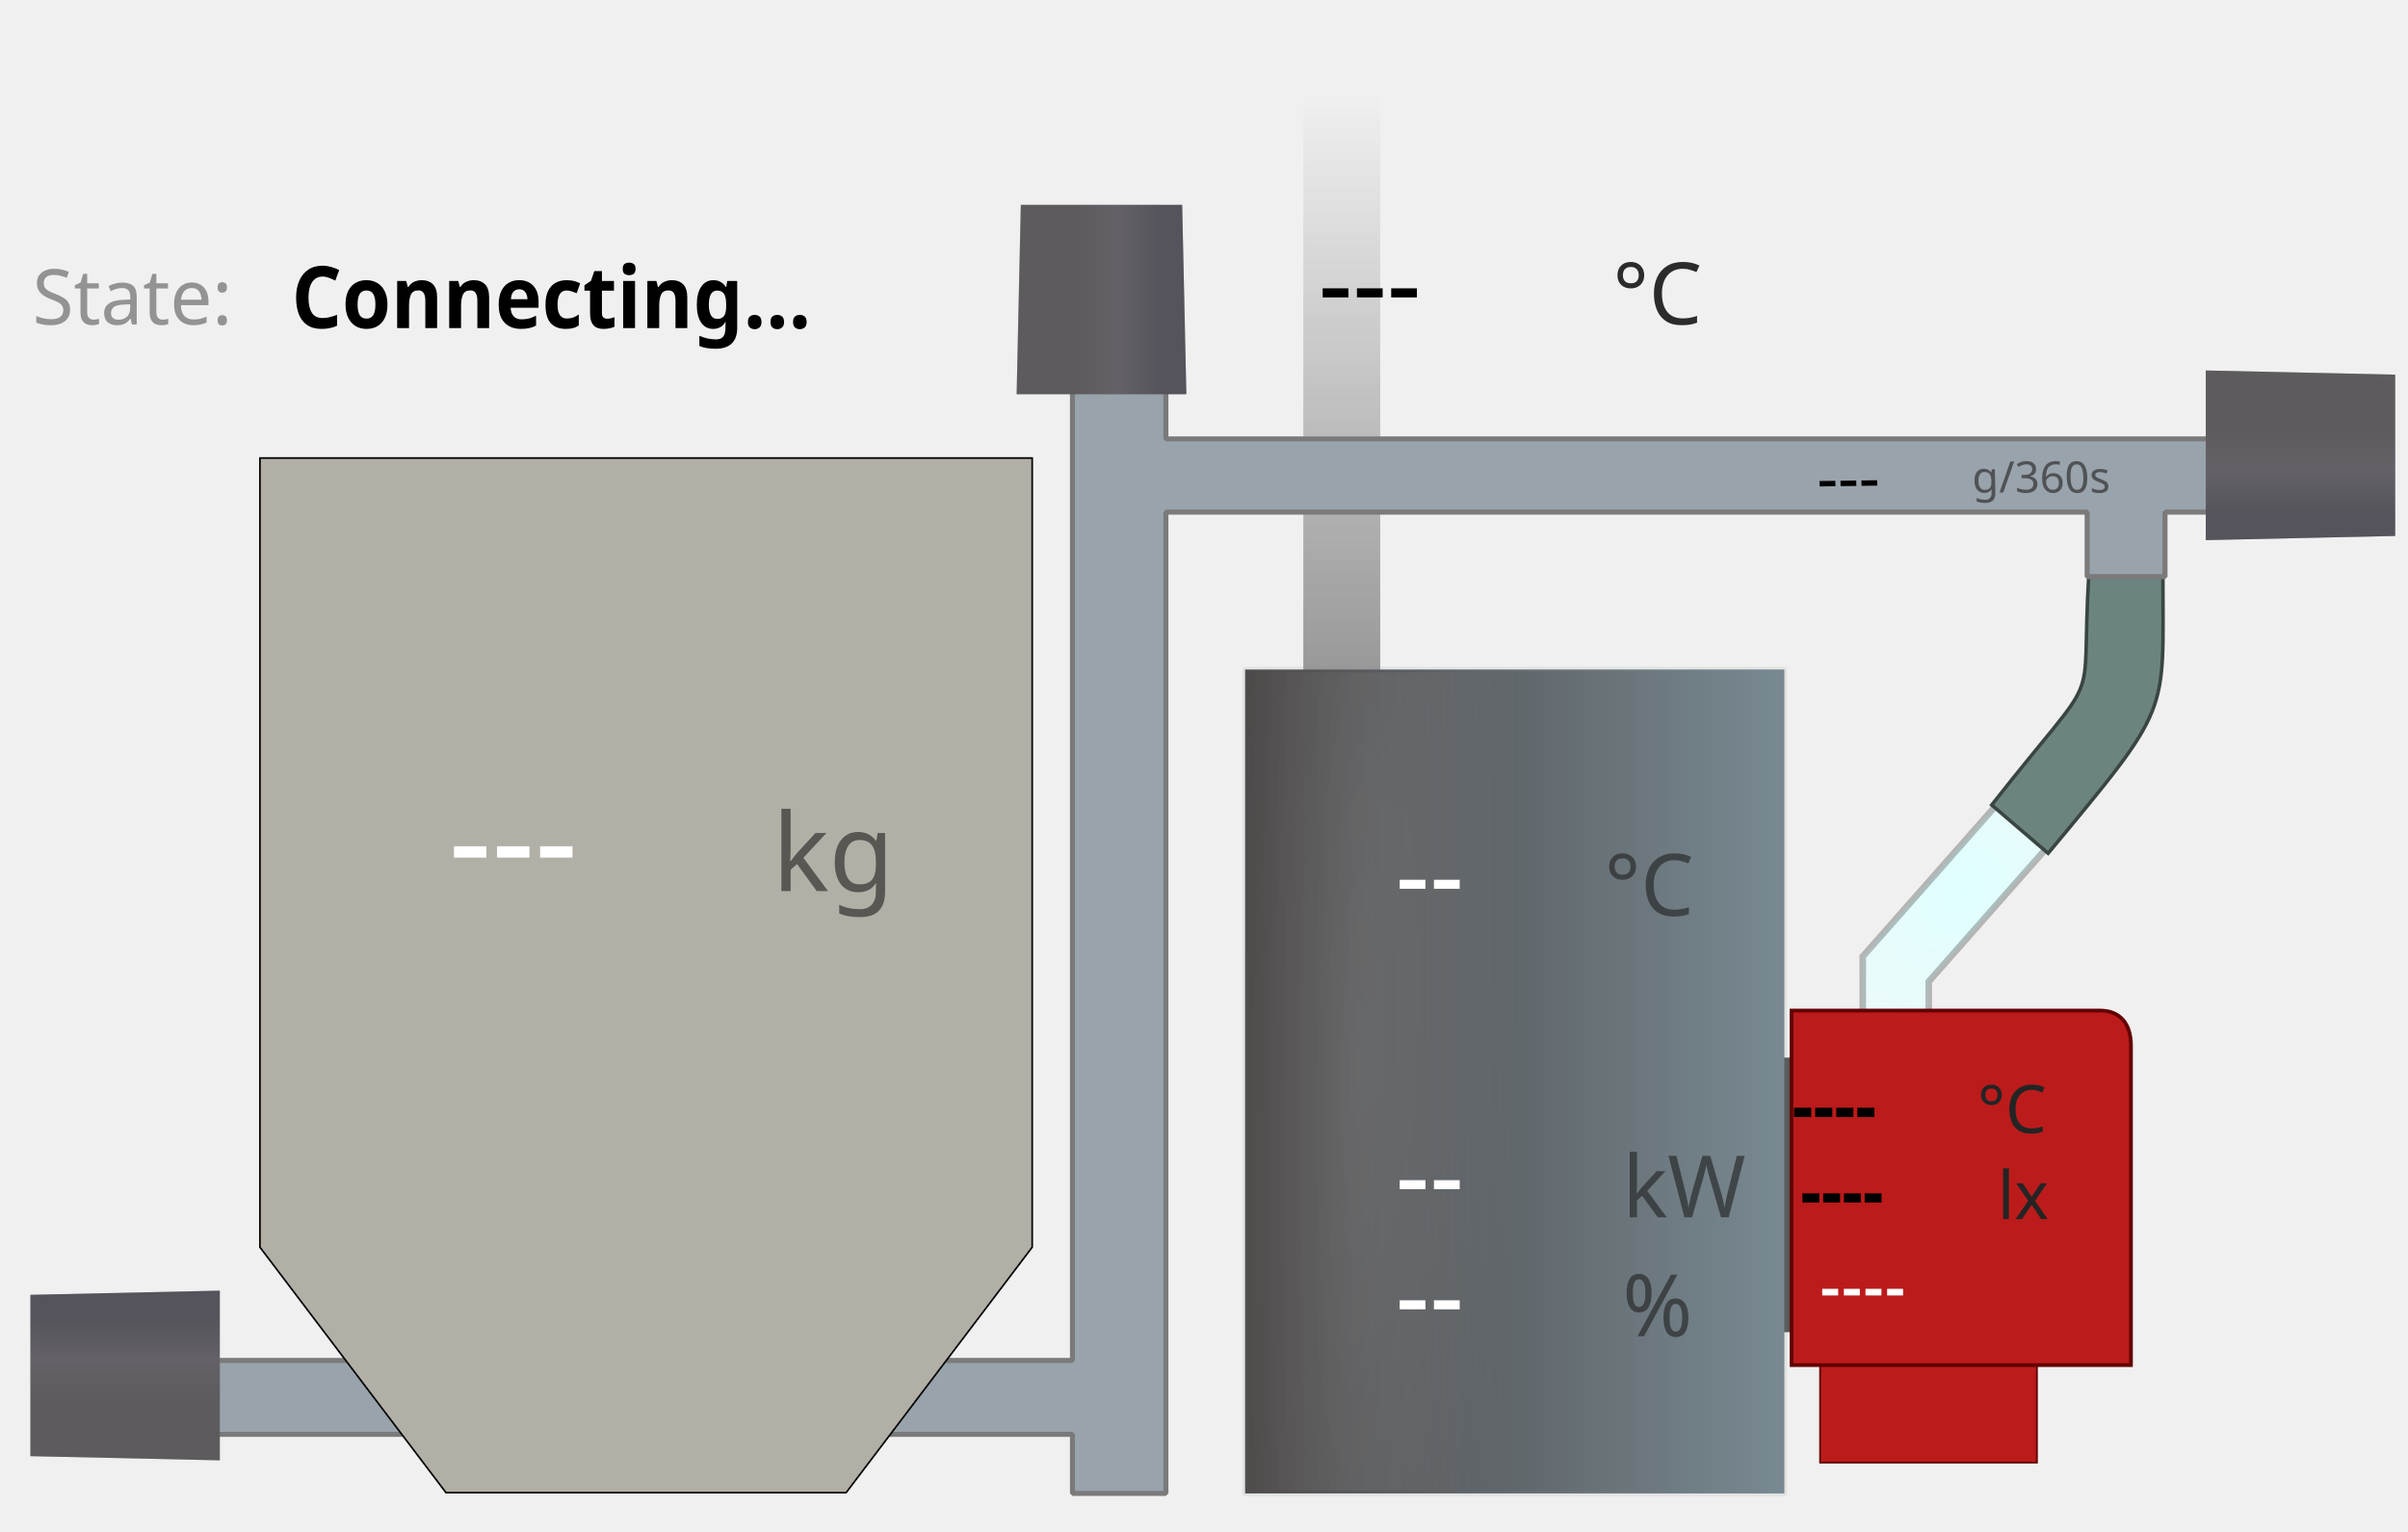
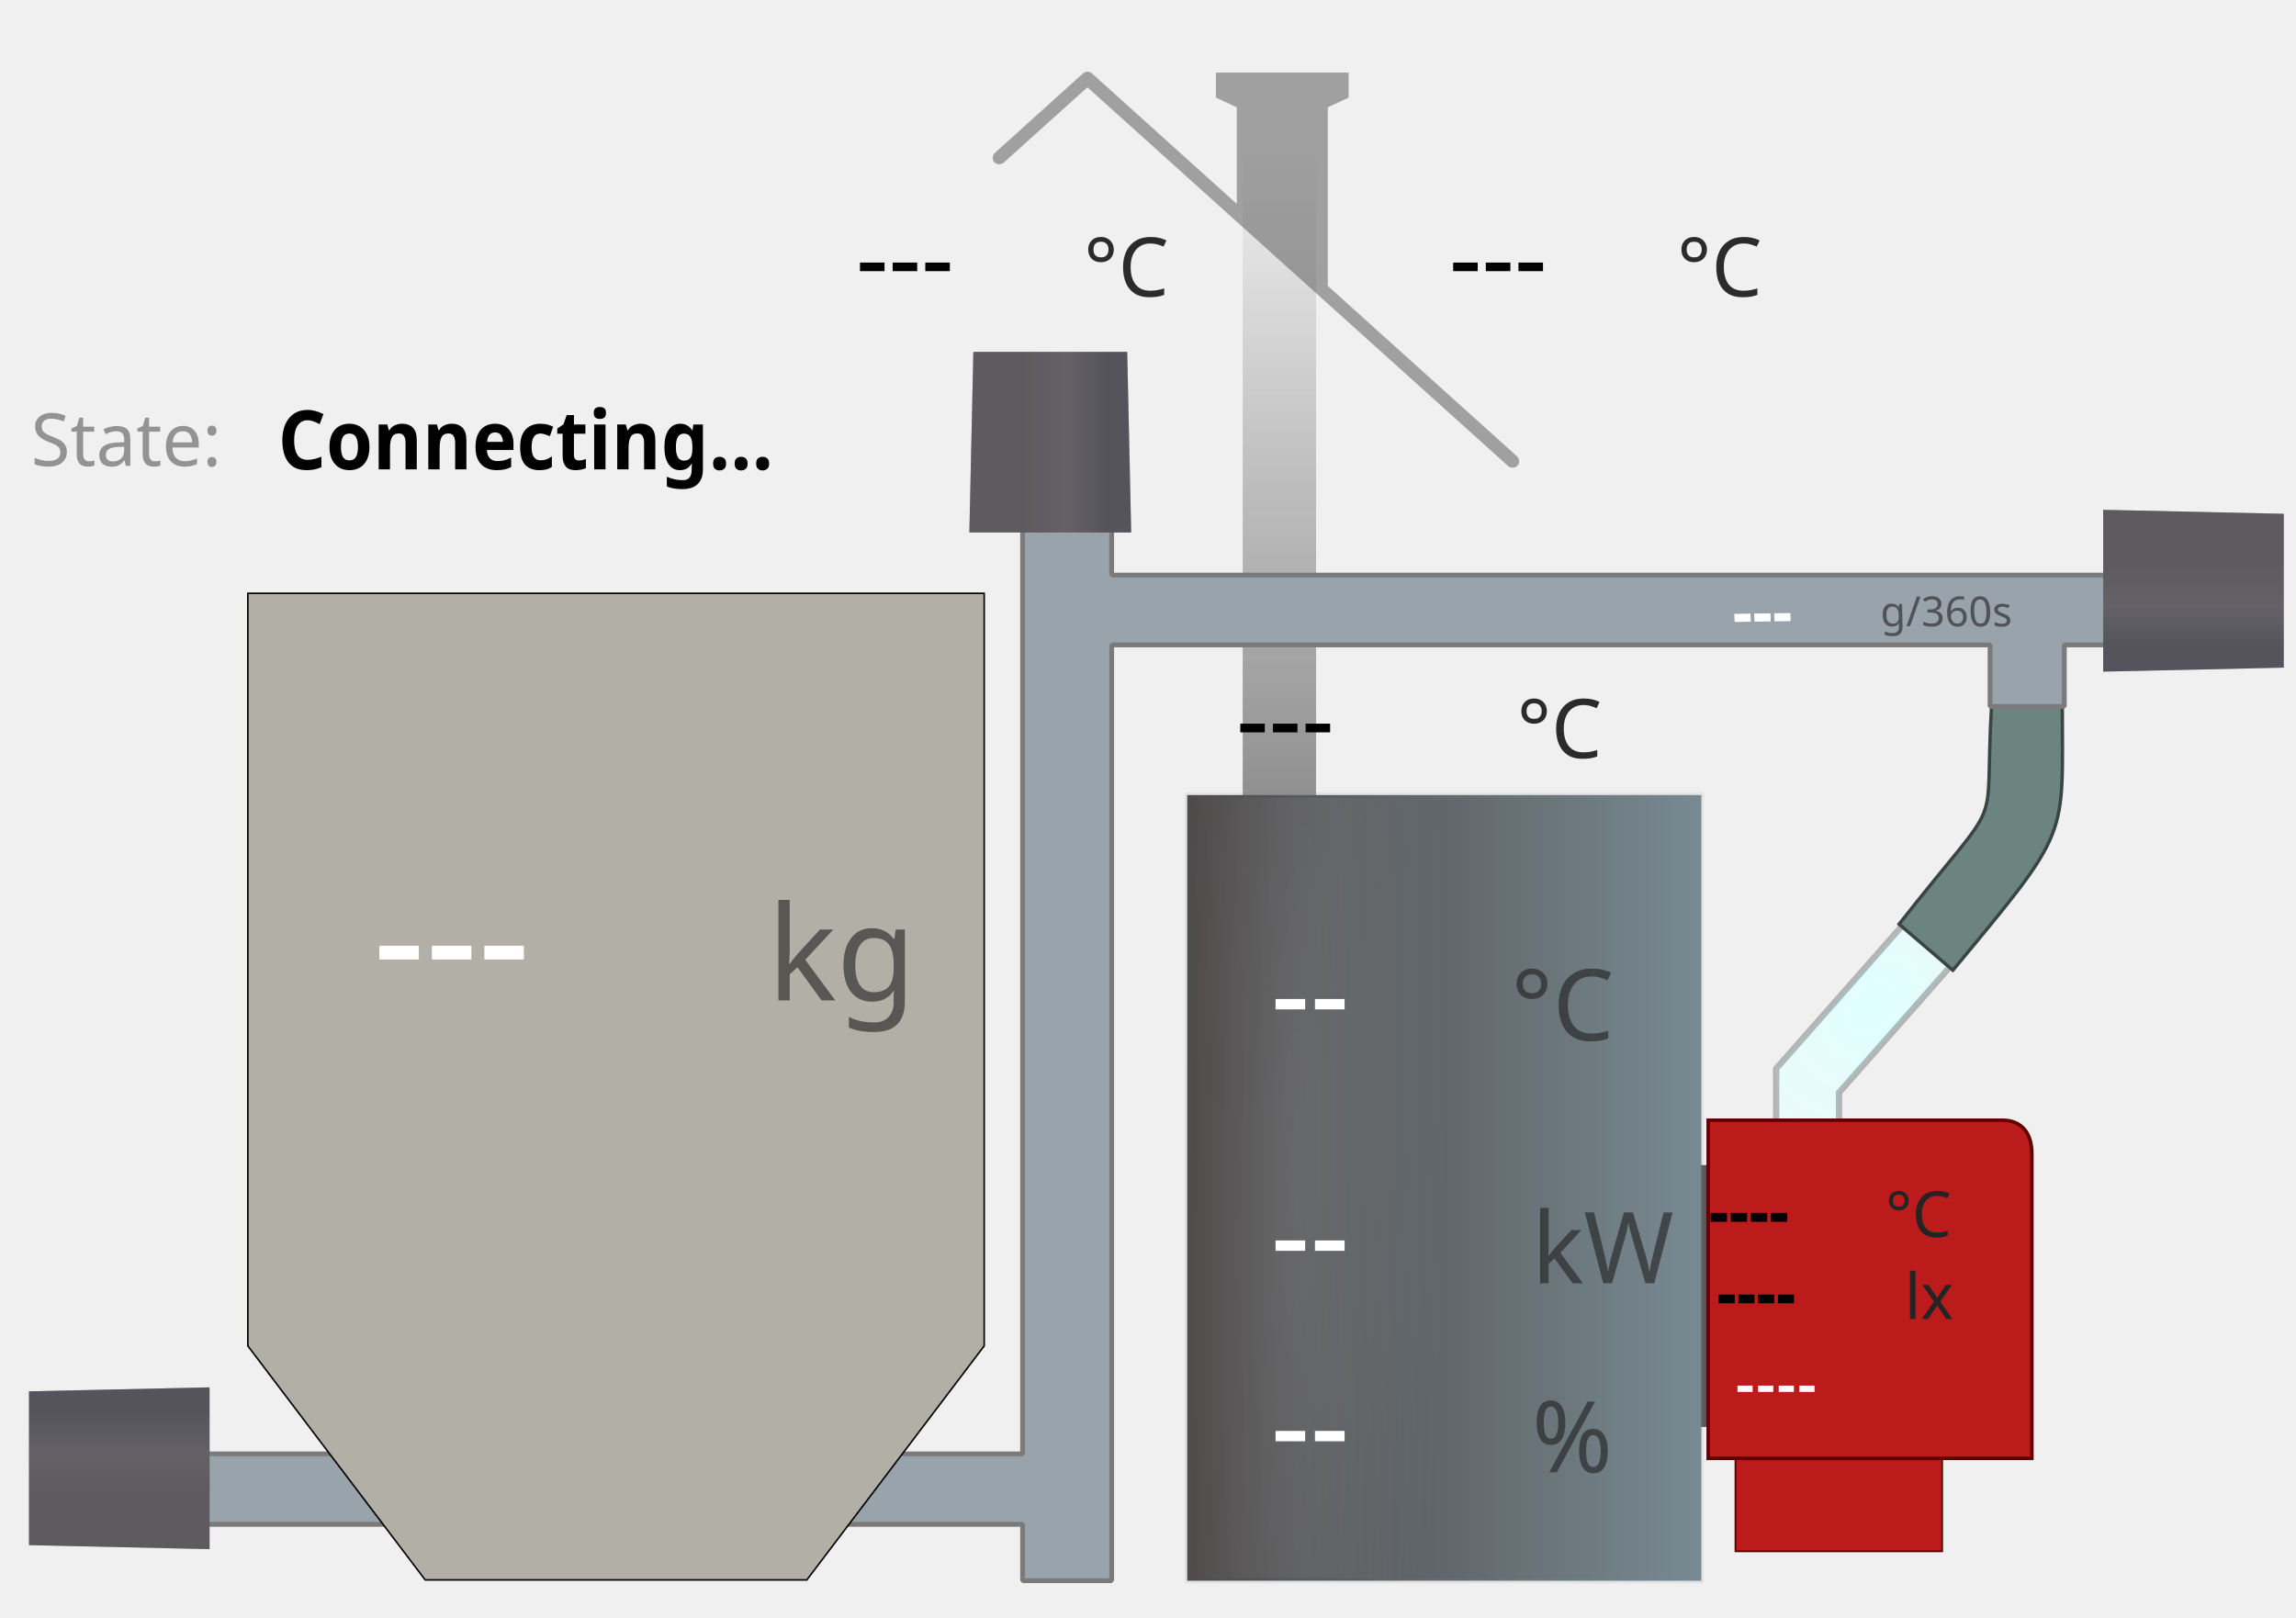
- <svg xmlns="http://www.w3.org/2000/svg" xmlns:xlink="http://www.w3.org/1999/xlink" id="svg2" version="1.1" viewBox="0 0 440 280" width="100%" height="100%">
+ <svg xmlns="http://www.w3.org/2000/svg" xmlns:xlink="http://www.w3.org/1999/xlink" id="svg2" version="1.1" viewBox="0 0 440 310" width="100%" height="100%">
  <defs id="defs4">
    <linearGradient id="linearGradient6303">
      <stop style="stop-color:#ffffff;stop-opacity:1" offset="0" id="stop6305" />
      <stop style="stop-color:#ffffff;stop-opacity:0;" offset="1" id="stop6307" />
    </linearGradient>
    <linearGradient id="linearGradient5424">
      <stop style="stop-color:#555555;stop-opacity:1;" offset="0" id="stop5426" />
      <stop style="stop-color:#555555;stop-opacity:0;" offset="1" id="stop5428" />
    </linearGradient>
    <linearGradient id="linearGradient3915">
      <stop style="stop-color:#45537c;stop-opacity:1;" offset="0" id="stop3917" />
      <stop style="stop-color:#78307c;stop-opacity:1;" offset="1" id="stop3919" />
    </linearGradient>
    <linearGradient id="linearGradient3907">
      <stop style="stop-color:#78307c;stop-opacity:1;" offset="0" id="stop3909" />
      <stop style="stop-color:#78307c;stop-opacity:0;" offset="1" id="stop3911" />
    </linearGradient>
    <linearGradient id="linearGradient3971">
      <stop style="stop-color:#c63434;stop-opacity:1;" offset="0" id="stop3973" />
      <stop style="stop-color:#45547c;stop-opacity:1;" offset="1" id="stop3975" />
    </linearGradient>
    <linearGradient id="linearGradient3963">
      <stop style="stop-color:#735450;stop-opacity:1;" offset="0" id="stop3965" />
      <stop style="stop-color:#45547c;stop-opacity:1;" offset="1" id="stop3967" />
    </linearGradient>
    <linearGradient id="linearGradient3984">
      <stop style="stop-color:#494b58;stop-opacity:1;" offset="0" id="stop3986" />
      <stop id="stop6341" offset="0.5" style="stop-color:#5a6072;stop-opacity:1;" />
      <stop style="stop-color:#2c354e;stop-opacity:1;" offset="1" id="stop3988" />
    </linearGradient>
    <linearGradient id="linearGradient3871">
      <stop style="stop-color:#000000;stop-opacity:1;" offset="0" id="stop3873" />
      <stop style="stop-color:#9fe4ff;stop-opacity:1;" offset="1" id="stop3875" />
    </linearGradient>
    <linearGradient id="linearGradient3799">
      <stop style="stop-color:#deffff;stop-opacity:1;" offset="0" id="stop3801" />
      <stop id="stop3825" offset="0.5" style="stop-color:#eeffff;stop-opacity:0.498;" />
      <stop style="stop-color:#ffffff;stop-opacity:0;" offset="1" id="stop3803" />
    </linearGradient>
    <linearGradient id="linearGradient3773">
      <stop style="stop-color:#ffffff;stop-opacity:1;" offset="0" id="stop3775" />
      <stop id="stop3781" offset="0.5" style="stop-color:#ffffff;stop-opacity:0.498;" />
      <stop style="stop-color:#ffffff;stop-opacity:0;" offset="1" id="stop3777" />
    </linearGradient>
    <radialGradient xlink:href="#linearGradient3799" id="radialGradient3807" cx="-98.486" cy="319.858" fx="-98.486" fy="319.858" r="69.608" gradientTransform="matrix(0.7988302,-0.9056613,0.6627673,0.6117134,240.2018,-14.45536)" gradientUnits="userSpaceOnUse" />
    <linearGradient xlink:href="#linearGradient3984" id="linearGradient5553" gradientUnits="userSpaceOnUse" gradientTransform="translate(14.01165,105.9295)" x1="12.958" y1="69.636" x2="93.108" y2="69.636" />
    <clipPath clipPathUnits="userSpaceOnUse" id="clipPath5625">
      <g mask="none" id="g5627">
        <g id="g5629">
          <g id="g5631">
            <g id="g5633">
              <path id="path5635" transform="translate(14.71875,107.3438)" d="m 84.875,47.969 c -1.453,0 -2.906,1.797 -2.906,3.25 l 0,42.031 c 0,0.265 -0.298,0.562 -0.562,0.562 l -5.938,0 0,4.438 7.938,0 c 1.453,0 2.906,-1.797 2.906,-3.25 l 0,-42.031 c 0,-0.265 0.267,-0.562 0.531,-0.562 l 8.938,0 0,81.469 0,2.312 c 0,0.872 0.972,1.704 1.812,1.844 3.009,0.501 5.531,2.476 5.531,5.594 0,3.118 -2.55,5.006 -5.531,5.656 -0.968,0.211 -1.812,1.394 -1.812,2.406 l 0,1.719 0,84.875 4.375,0 0,-85.031 c 4.132,-1.152 7.188,-5.041 7.188,-9.625 0,-4.584 -3.056,-8.42 -7.188,-9.562 l 0,-83.438 c 0,-1.134 -0.991,-2.656 -2.125,-2.656 z" style="fill:#45547c;fill-opacity:1;stroke:none" />
              <path id="path5637" transform="translate(14.71875,107.3438)" d="m 9.219,47.969 c -1.231,0 -2.531,1.457 -2.531,2.688 l 0,58.906 c 0,1.137 1.113,2.562 2.25,2.562 l 68.594,0 0,24.719 4.375,0 0,-27.156 c -0.567,-0.667 -1.134,-1.333 -1.701,-2 l -68.518,0 0,-54.531 c 0,-0.343 0.376,-0.75 0.719,-0.75 l 7,0 c 0.265,0 0.562,0.298 0.562,0.562 l 0,42.031 c 0,1.453 1.453,3.25 2.906,3.25 l 7.906,0 0,-4.438 -5.938,0 c -0.265,0 -0.531,-0.298 -0.531,-0.562 l 0,-42.031 c 0,-1.453 -1.453,-3.25 -2.906,-3.25 z" style="fill:#735450;fill-opacity:1;stroke:none" />
            </g>
            <g id="g5639">
              <path style="fill:#45547c;fill-opacity:1;stroke:none" d="m 84.875,47.969 c -1.453,0 -2.906,1.797 -2.906,3.25 l 0,42.031 c 0,0.265 -0.298,0.562 -0.562,0.562 l -5.938,0 0,4.438 7.938,0 c 1.453,0 2.906,-1.797 2.906,-3.25 l 0,-42.031 c 0,-0.265 0.267,-0.562 0.531,-0.562 l 8.938,0 0,81.469 0,2.312 c 0,0.872 0.972,1.704 1.812,1.844 3.009,0.501 5.531,2.476 5.531,5.594 0,3.118 -2.55,5.006 -5.531,5.656 -0.968,0.211 -1.812,1.394 -1.812,2.406 l 0,1.719 0,84.875 4.375,0 0,-85.031 c 4.132,-1.152 7.188,-5.041 7.188,-9.625 0,-4.584 -3.056,-8.42 -7.188,-9.562 l 0,-83.438 c 0,-1.134 -0.991,-2.656 -2.125,-2.656 z" transform="translate(14.71875,107.3438)" id="path5641" />
              <path style="fill:#735450;fill-opacity:1;stroke:none" d="m 9.219,47.969 c -1.231,0 -2.531,1.457 -2.531,2.688 l 0,58.906 c 0,1.137 1.113,2.562 2.25,2.562 l 68.594,0 0,24.719 4.375,0 0,-27.156 c 0,-0.875 -0.826,-2 -1.701,-2 l -68.518,0 0,-54.531 c 0,-0.343 0.376,-0.75 0.719,-0.75 l 7,0 c 0.265,0 0.562,0.298 0.562,0.562 l 0,42.031 c 0,1.453 1.453,3.25 2.906,3.25 l 7.906,0 0,-4.438 -5.938,0 c -0.265,0 -0.531,-0.298 -0.531,-0.562 l 0,-42.031 c 0,-1.453 -1.453,-3.25 -2.906,-3.25 z" transform="translate(14.71875,107.3438)" id="path5643" />
            </g>
          </g>
        </g>
        <g id="g5645">
          <g transform="matrix(1,0,0,-1,-14,328.9062)" id="g5647">
            <path id="path5649" d="m 63.594,173.594 c -1.453,0 -2.906,-1.797 -2.906,-3.25 l 0,-42.031 c 0,-0.265 -0.298,-0.562 -0.562,-0.562 l -5.938,0 0,-4.438 7.938,0 c 1.453,0 2.906,1.797 2.906,3.25 l 0,42.031 c 0,0.265 0.267,0.562 0.531,0.562 l 5.938,0 0,4.438 z" style="fill:#735450;fill-opacity:1;stroke:none" />
          </g>
          <g transform="matrix(1,0,0,-1,11,328.9062)" id="g5651">
            <path id="path5653" transform="translate(14.71875,107.3438)" d="m 36.875,15.969 c -1.453,0 -2.906,1.797 -2.906,3.25 l 0,42.031 c 0,0.265 -0.298,0.562 -0.562,0.562 l -5.938,0 0,4.438 7.938,0 c 1.453,0 2.906,-1.797 2.906,-3.25 l 0,-42.031 c 0,-0.265 0.267,-0.562 0.531,-0.562 l 5.938,0 0,-4.438 z" style="fill:#735450;fill-opacity:1;stroke:none" />
            <path style="fill:#735450;fill-opacity:1;stroke:none" d="m 63.594,173.594 c -1.453,0 -2.906,-1.797 -2.906,-3.25 l 0,-42.031 c 0,-0.265 -0.298,-0.562 -0.562,-0.562 l -5.938,0 0,-4.438 7.938,0 c 1.453,0 2.906,1.797 2.906,3.25 l 0,42.031 c 0,0.265 0.267,0.562 0.531,0.562 l 5.938,0 0,4.438 z" id="path5655" />
          </g>
          <g id="g5657" transform="matrix(1,0,0,-1,36,328.9062)">
            <path style="fill:#735450;fill-opacity:1;stroke:none" d="m 36.875,15.969 c -1.453,0 -2.906,1.797 -2.906,3.25 l 0,42.031 c 0,0.265 -0.298,0.562 -0.562,0.562 l -5.938,0 0,4.438 7.938,0 c 1.453,0 2.906,-1.797 2.906,-3.25 l 0,-42.031 c 0,-0.265 0.267,-0.562 0.531,-0.562 l 5.938,0 0,-4.438 z" transform="translate(14.71875,107.3438)" id="path5659" />
          </g>
        </g>
      </g>
    </clipPath>
-     <linearGradient xlink:href="#linearGradient5424" id="linearGradient5430" x1="171.501" y1="207.683" x2="171.411" y2="62.52" gradientUnits="userSpaceOnUse" gradientTransform="matrix(1.338771,0,0,1.249663,30.83803,46.42647)" />
+     <linearGradient xlink:href="#linearGradient5424" id="linearGradient5430" x1="171.501" y1="207.683" x2="171.411" y2="62.52" gradientUnits="userSpaceOnUse" gradientTransform="matrix(1.338771,0,0,1.349832,30.83803,20.55161)" />
    <linearGradient xlink:href="#linearGradient3871" id="linearGradient4855" x1="233.314" y1="308.002" x2="328.331" y2="308.002" gradientUnits="userSpaceOnUse" gradientTransform="matrix(1.040953,0,0,1.040953,-0.8301385,-15.59599)" />
    <radialGradient xlink:href="#linearGradient6303" id="radialGradient6309" cx="218.247" cy="307.309" fx="218.247" fy="307.309" r="53.251" gradientTransform="matrix(0.5370264,0.01012934,-0.08915028,4.726464,172.9785,-1152.622)" gradientUnits="userSpaceOnUse" />
    <linearGradient xlink:href="#linearGradient3984" id="linearGradient6339" x1="203.806" y1="169.988" x2="218.431" y2="169.988" gradientUnits="userSpaceOnUse" />
    <linearGradient xlink:href="#linearGradient3984" id="linearGradient6353" gradientUnits="userSpaceOnUse" x1="203.806" y1="169.988" x2="218.431" y2="169.988" />
    <linearGradient xlink:href="#linearGradient3984" id="linearGradient6361" gradientUnits="userSpaceOnUse" x1="203.806" y1="169.988" x2="218.431" y2="169.988" />
  </defs>
-   <g id="layer1" transform="translate(-14.71875,-107.3438)">
+   <g id="layer1" transform="translate(-14.71875,-77.34375)">
    <rect style="fill:#585858;fill-opacity:1;fill-rule:evenodd;stroke:none" id="rect3061" width="40.928" height="50.191" x="327.162" y="300.648" />
-     <path style="opacity:0.971;fill:url(#linearGradient5430);fill-opacity:1;fill-rule:evenodd;stroke:none" d="m 252.865,122.226 0,247.004 14.057,0 0,-247.004 z" id="path5422" />
+     <path style="opacity:0.971;fill:url(#linearGradient5430);fill-opacity:1;fill-rule:evenodd;stroke:none" d="m 252.865,102.427 0,266.803 14.057,0 0,-266.803 z" id="path5422" />
    <rect style="fill:#686262;fill-opacity:1;stroke:none" id="rect4250" width="98.507" height="150.573" x="242.239" y="229.733" />
    <rect y="229.733" x="242.239" height="150.573" width="98.507" id="rect4847" style="opacity:0.306;fill:url(#linearGradient4855);fill-opacity:1;stroke:none" />
    <rect style="opacity:0.127;fill:url(#radialGradient6309);fill-opacity:1;stroke:#7d8790;stroke-width:1.041;stroke-linecap:round;stroke-linejoin:round;stroke-miterlimit:4;stroke-opacity:1;stroke-dasharray:none;stroke-dashoffset:0" id="rect4861" width="98.507" height="150.573" x="242.239" y="229.733" />
    <path id="path4760" d="m 347.303,348.903 39.605,0 c 0,10.194 0,25.77 0,25.77 l -39.605,0 z" style="fill:#bc1b1b;fill-opacity:1;fill-rule:evenodd;stroke:#620000;stroke-width:0.341;stroke-linecap:butt;stroke-linejoin:miter;stroke-miterlimit:4;stroke-opacity:1;stroke-dasharray:none" />
    <g id="g4030" transform="translate(0,18)">
      <g transform="matrix(1,0,0,-1,-14,328.9062)" id="g3961" />
      <g transform="matrix(1,0,0,-1,11,328.9062)" id="g3965" />
      <g id="g3971" transform="matrix(1,0,0,-1,36,328.9062)" />
    </g>
    <path style="opacity:0.971;fill:url(#radialGradient3807);fill-opacity:1;fill-rule:evenodd;stroke:#000000;stroke-width:1.206;stroke-linecap:butt;stroke-linejoin:miter;stroke-miterlimit:4;stroke-opacity:0.259;stroke-dasharray:none" d="m 387.057,245.928 -28.407,32.214 -3.556,4.016 0,8.2 0.042,42.046 12.049,0.293 -0.042,-45.937 28.784,-32.633 z" id="rect3068" />
    <path style="fill:#bc1b1b;fill-opacity:1;fill-rule:evenodd;stroke:#620000;stroke-width:0.673;stroke-linecap:butt;stroke-linejoin:miter;stroke-miterlimit:4;stroke-opacity:1;stroke-dasharray:none" d="m 342.071,292.049 56.385,0 c 3.738,0 5.646,2.51 5.646,6.398 l 0,58.414 -62.031,0 z" id="rect3065" />
    <path style="fill:#6c847f;fill-opacity:1;fill-rule:evenodd;stroke:#394542;stroke-width:0.643;stroke-linecap:butt;stroke-linejoin:miter;stroke-miterlimit:4;stroke-opacity:1;stroke-dasharray:none" d="m 396.393,212.317 13.541,0.04 c 0,26.023 1.807,23.539 -20.972,50.949 l -10.31,-8.831 c 20.93,-26.657 16.16,-15.527 17.741,-42.158 z" id="rect3074" />
    <path style="fill:#99a3ab;fill-opacity:1;stroke:#7a7a7a;stroke-width:0.922;stroke-linecap:round;stroke-linejoin:bevel;stroke-miterlimit:4;stroke-opacity:1;stroke-dasharray:none;stroke-dashoffset:0" d="m 210.688,177.692 0,178.308 -159.648,0 0,13.513 159.648,0 0,10.794 17.069,0 0,-179.354 168.336,0 0,11.798 14.224,0 0,-11.798 8.493,0 0,-13.388 -191.054,0 0,-9.873 z" id="rect4790" />
    <path style="fill:#b2afa6;fill-opacity:1;stroke:#000000;stroke-width:0.305;stroke-linecap:round;stroke-linejoin:miter;stroke-miterlimit:4;stroke-opacity:1;stroke-dashoffset:0" d="m 62.213,191.066 0,144.237 33.994,44.859 30.545,0 12.036,0 30.545,0 33.994,-44.859 0,-144.237 -64.539,0 -12.036,0 -64.539,0 z" id="rect4762" />
    <text transform="scale(0.926296,1.079568)" id="paramname:chute_temp" y="291.227" x="403.966" style="font-size:12.908px;font-style:normal;font-weight:normal;text-align:end;line-height:125%;letter-spacing:0px;word-spacing:0px;text-anchor:end;fill:#000000;fill-opacity:1;stroke:none;font-family:Arial" xml:space="preserve">
-       <tspan y="291.227" x="403.966" id="tspan3090" style="-inkscape-font-specification:Sans Bold;font-family:Sans;font-weight:bold;font-style:normal;font-stretch:normal;font-variant:normal;font-size:12.908px;text-anchor:end;text-align:end;writing-mode:lr;line-height:125%">----</tspan>
+       <tspan y="291.227" x="403.966" id="tspan3090" style="font-size:12.908px;font-style:normal;font-variant:normal;font-weight:bold;font-stretch:normal;text-align:end;line-height:125%;writing-mode:lr-tb;text-anchor:end;font-family:Sans;-inkscape-font-specification:Sans Bold">----</tspan>
    </text>
    <text xml:space="preserve" style="font-size:12.707px;font-style:normal;font-weight:normal;text-align:end;line-height:125%;letter-spacing:0px;word-spacing:0px;text-anchor:end;fill:#000000;fill-opacity:1;stroke:none;font-family:Sans" x="403.97" y="305.64" id="paramname:light" transform="scale(0.9262646,1.079605)">
-       <tspan id="tspan3014" x="403.97" y="305.64" style="-inkscape-font-specification:Sans Bold;font-family:Sans;font-weight:bold;font-style:normal;font-stretch:normal;font-variant:normal;font-size:12.707px;text-anchor:end;text-align:end;writing-mode:lr;line-height:125%">----</tspan>
+       <tspan id="tspan3014" x="403.97" y="305.64" style="font-size:12.707px;font-style:normal;font-variant:normal;font-weight:bold;font-stretch:normal;text-align:end;line-height:125%;writing-mode:lr-tb;text-anchor:end;font-family:Sans;-inkscape-font-specification:Sans Bold">----</tspan>
    </text>
    <text transform="scale(0.8789297,1.137747)" id="paramname:mode" y="305.522" x="394.98" style="font-size:13.511px;font-style:normal;font-weight:normal;line-height:125%;letter-spacing:0px;word-spacing:0px;fill:#ffffff;fill-opacity:1;stroke:none;font-family:Arial" xml:space="preserve">
      <tspan y="305.522" x="394.98" id="tspan3019" style="font-size:13.511px;font-style:normal;font-variant:normal;font-weight:normal;font-stretch:normal;text-align:start;line-height:125%;writing-mode:lr-tb;text-anchor:start;font-family:Arial;-inkscape-font-specification:Arial">----</tspan>
    </text>
-     <g id="g6383" transform="matrix(1.040953,0,0,1.040953,-0.8301385,-15.59599)">
+     <g id="g6383" transform="matrix(1.040953,0,0,1.040953,-4.830139,40.40401)">
      <text transform="scale(0.9587709,1.043002)" id="paramname:smoke_temp" y="167.758" x="311.218" style="font-size:19.476px;font-style:normal;font-weight:normal;text-align:end;line-height:125%;letter-spacing:0px;word-spacing:0px;text-anchor:end;fill:#000000;fill-opacity:1;stroke:none;font-family:Sans" xml:space="preserve">
        <tspan y="167.758" x="311.218" id="tspan3838">---</tspan>
      </text>
      <text transform="scale(0.9887248,1.011404)" xml:space="preserve" style="font-size:14.955px;font-style:normal;font-weight:normal;line-height:125%;letter-spacing:0px;word-spacing:0px;fill:#000000;fill-opacity:0.82;stroke:none;font-family:Sans" x="301.436" y="173.072" id="text3034">
        <tspan id="tspan3036" x="301.436" y="173.072">°C</tspan>
      </text>
    </g>
    <text xml:space="preserve" style="font-size:12.056px;font-style:normal;font-weight:normal;line-height:125%;letter-spacing:0px;word-spacing:0px;fill:#242424;fill-opacity:1;stroke:none;font-family:Sans" x="380.337" y="310.879" id="text3038" transform="scale(0.9887248,1.011404)">
      <tspan id="tspan3040" x="380.337" y="310.879">°C</tspan>
    </text>
    <text id="text3058" y="326.442" x="384.046" style="font-size:12.056px;font-style:normal;font-weight:normal;line-height:125%;letter-spacing:0px;word-spacing:0px;fill:#242424;fill-opacity:1;stroke:none;font-family:Sans" xml:space="preserve" transform="scale(0.9887248,1.011404)">
      <tspan y="326.442" x="384.046" id="tspan3060">lx</tspan>
    </text>
    <text xml:space="preserve" style="font-size:8.004px;font-style:normal;font-weight:normal;line-height:125%;letter-spacing:0px;word-spacing:0px;fill:#000000;fill-opacity:1;stroke:none;font-family:Sans" x="166.239" y="358.344" id="text3062" transform="scale(1.067468,0.9367959)">
      <tspan id="tspan3064" x="166.239" y="358.344" />
    </text>
    <flowRoot xml:space="preserve" id="flowRoot3844" style="font-size:40px;font-style:normal;font-weight:normal;line-height:125%;letter-spacing:0px;word-spacing:0px;fill:#000000;fill-opacity:1;stroke:none;font-family:Sans" transform="matrix(1.001424,0,0,0.8788363,0.3721217,39.75614)">
      <flowRegion id="flowRegion3846">
        <rect id="rect3848" width="69.44" height="46.726" x="73.982" y="-1.652" />
      </flowRegion>
      <flowPara id="flowPara3850" />
    </flowRoot>
    <g id="g6389" transform="matrix(1.040953,0,0,1.040953,-0.8301385,-11.92906)">
      <text transform="scale(0.9587709,1.043002)" id="paramname:alarm" y="165.085" x="68.949" style="font-size:14.505px;font-style:normal;font-weight:normal;line-height:125%;letter-spacing:0px;word-spacing:0px;fill:#000000;fill-opacity:1;stroke:none;font-family:Alarm" xml:space="preserve">
        <tspan style="font-size:14.505px;font-style:normal;font-variant:normal;font-weight:bold;font-stretch:normal;text-align:start;line-height:125%;writing-mode:lr-tb;text-anchor:start;font-family:Sans;-inkscape-font-specification:Sans Bold" y="165.085" x="68.949" id="tspan3023">Connecting...</tspan>
      </text>
      <text transform="scale(0.9887248,1.011404)" id="text3834" y="169.612" x="20.865" style="font-size:13.324px;font-style:normal;font-weight:normal;line-height:125%;letter-spacing:0px;word-spacing:0px;fill:#000000;fill-opacity:0.388;stroke:none;font-family:Sans" xml:space="preserve">
        <tspan y="169.612" x="20.865" id="tspan3836">State:</tspan>
      </text>
    </g>
    <flowRoot xml:space="preserve" id="flowRoot3838" style="font-size:40px;font-style:normal;font-weight:normal;line-height:125%;letter-spacing:0px;word-spacing:0px;fill:#000000;fill-opacity:1;stroke:none;font-family:Sans" transform="matrix(1.001424,0,0,0.8788363,0.3721217,39.75614)">
      <flowRegion id="flowRegion3840">
        <rect id="rect3842" width="90.855" height="68.142" x="199.882" y="197.581" />
      </flowRegion>
      <flowPara id="flowPara3844" />
    </flowRoot>
    <flowRoot xml:space="preserve" id="flowRoot3816" style="font-size:40px;font-style:normal;font-weight:normal;line-height:125%;letter-spacing:0px;word-spacing:0px;fill:#000000;fill-opacity:1;stroke:none;font-family:Sans" transform="matrix(1.001424,0,0,0.8788363,0.3721217,39.75614)">
      <flowRegion id="flowRegion3818">
        <rect id="rect3820" width="62.625" height="98.643" x="198.584" y="84.012" />
      </flowRegion>
      <flowPara id="flowPara3822" />
    </flowRoot>
-     <text transform="matrix(0.9683559,-0.01362568,0.0377606,1.032147,0,0)" id="paramname:feeder_capacity" y="197.587" x="378.268" style="font-size:12.256px;font-style:normal;font-weight:normal;text-align:end;line-height:125%;letter-spacing:0px;word-spacing:0px;text-anchor:end;fill:#000000;fill-opacity:1;stroke:none;font-family:Sans" xml:space="preserve">
+     <text transform="matrix(0.9683559,-0.01362568,0.0377606,1.032147,0,0)" id="paramname:feeder_capacity" y="197.587" x="378.268" style="font-size:12.256px;font-style:normal;font-weight:bold;text-align:end;line-height:125%;letter-spacing:0px;word-spacing:0px;text-anchor:end;fill:#ffffff;fill-opacity:1;stroke:none;font-family:Sans;-inkscape-font-specification:Sans Bold;font-stretch:normal;font-variant:normal;writing-mode:lr" xml:space="preserve">
      <tspan y="197.587" x="378.268" id="tspan3015">---</tspan>
    </text>
    <text xml:space="preserve" style="font-size:7.943px;font-style:normal;font-weight:normal;line-height:125%;letter-spacing:0px;word-spacing:0px;fill:#343434;fill-opacity:0.72;stroke:none;font-family:Sans" x="371.325" y="196.594" id="text3050" transform="matrix(0.9990586,0.00154342,0.02105443,1.000975,0,0)">
      <tspan id="tspan3052" x="371.325" y="196.594">g/360s</tspan>
    </text>
-     <text xml:space="preserve" style="font-size:25.498px;font-style:normal;font-weight:normal;text-align:end;line-height:125%;letter-spacing:0px;word-spacing:0px;text-anchor:end;fill:#ffffff;fill-opacity:1;stroke:none;font-family:Sans" x="158.632" y="259.049" id="paramname:silo_level" transform="scale(0.9587709,1.043002)">
-       <tspan id="tspan3094" x="158.632" y="259.049">---</tspan>
-     </text>
-     <text id="text3054" y="267.172" x="157.624" style="font-size:19.579px;font-style:normal;font-weight:normal;line-height:125%;letter-spacing:0px;word-spacing:0px;fill:#212121;fill-opacity:0.621;stroke:none;font-family:Sans" xml:space="preserve" transform="scale(0.9887248,1.011404)">
-       <tspan y="267.172" x="157.624" id="tspan3056">kg</tspan>
-     </text>
-     <text xml:space="preserve" style="font-size:20.273px;font-style:normal;font-weight:normal;text-align:end;line-height:125%;letter-spacing:0px;word-spacing:0px;text-anchor:end;fill:#ffffff;fill-opacity:1;stroke:none;font-family:Sans" x="320.712" y="263.314" id="paramname:boiler_temp" class="pellmon-param" transform="scale(0.9587709,1.043002)">
-       <tspan id="tspan3086" x="320.712" y="263.314">--</tspan>
-     </text>
-     <text transform="scale(0.9587709,1.043002)" id="paramname:power_kW" y="315.954" x="320.712" style="font-size:20.273px;font-style:normal;font-weight:normal;text-align:end;line-height:125%;letter-spacing:0px;word-spacing:0px;text-anchor:end;fill:#ffffff;fill-opacity:1;stroke:none;font-family:Sans" xml:space="preserve">
-       <tspan y="315.954" x="320.712" id="tspan3010">--</tspan>
-     </text>
-     <text xml:space="preserve" style="font-size:15.567px;font-style:normal;font-weight:normal;line-height:125%;letter-spacing:0px;word-spacing:0px;fill:#212121;fill-opacity:0.621;stroke:none;font-family:Sans" x="311.417" y="271.616" id="text3018" transform="scale(0.9887248,1.011404)">
-       <tspan id="tspan3020" x="311.417" y="271.616">°C</tspan>
-     </text>
-     <text id="text3046" y="326.121" x="314.738" style="font-size:15.567px;font-style:normal;font-weight:normal;line-height:125%;letter-spacing:0px;word-spacing:0px;fill:#212121;fill-opacity:0.621;stroke:none;font-family:Sans" xml:space="preserve" transform="scale(0.9887248,1.011404)">
-       <tspan y="326.121" x="314.738" id="tspan3048">kW</tspan>
-     </text>
-     <text xml:space="preserve" style="font-size:20.273px;font-style:normal;font-weight:normal;text-align:end;line-height:125%;letter-spacing:0px;word-spacing:0px;text-anchor:end;fill:#ffffff;fill-opacity:1;stroke:none;font-family:Sans" x="320.712" y="337.006" id="paramname:power" transform="scale(0.9587709,1.043002)">
-       <tspan id="tspan3068" x="320.712" y="337.006">--</tspan>
-     </text>
-     <text xml:space="preserve" style="font-size:15.567px;font-style:normal;font-weight:normal;line-height:125%;letter-spacing:0px;word-spacing:0px;fill:#212121;fill-opacity:0.621;stroke:none;font-family:Sans" x="314.738" y="347.61" id="text3070" transform="scale(0.9887248,1.011404)">
-       <tspan id="tspan3072" x="314.738" y="347.61">%</tspan>
+     <text xml:space="preserve" style="font-size:32.594px;font-style:normal;font-weight:normal;text-align:end;line-height:125%;letter-spacing:0px;word-spacing:0px;text-anchor:end;fill:#ffffff;fill-opacity:1;stroke:none;font-family:Sans" x="163.743" y="257.942" id="paramname:silo_level" transform="scale(0.9587709,1.043002)">
+       <tspan id="tspan3094" x="163.743" y="257.942">---</tspan>
+     </text>
+     <text id="text3054" y="266.039" x="163.637" style="font-size:25.027px;font-style:normal;font-weight:normal;line-height:125%;letter-spacing:0px;word-spacing:0px;fill:#212121;fill-opacity:0.621;stroke:none;font-family:Sans" xml:space="preserve" transform="scale(0.9887248,1.011404)">
+       <tspan y="266.039" x="163.637" id="tspan3056">kg</tspan>
+     </text>
+     <text xml:space="preserve" style="font-size:24.472px;font-style:normal;font-weight:normal;text-align:end;line-height:125%;letter-spacing:0px;word-spacing:0px;text-anchor:end;fill:#ffffff;fill-opacity:1;stroke:none;font-family:Sans" x="316.891" y="265.25" id="paramname:boiler_temp" class="pellmon-param" transform="scale(0.9587709,1.043002)">
+       <tspan id="tspan3086" x="316.891" y="265.25">--</tspan>
+     </text>
+     <text transform="scale(0.9587709,1.043002)" id="paramname:power_kW" y="309.617" x="316.891" style="font-size:24.472px;font-style:normal;font-weight:normal;text-align:end;line-height:125%;letter-spacing:0px;word-spacing:0px;text-anchor:end;fill:#ffffff;fill-opacity:1;stroke:none;font-family:Sans" xml:space="preserve">
+       <tspan y="309.617" x="316.891" id="tspan3010">--</tspan>
+     </text>
+     <text xml:space="preserve" style="font-size:18.791px;font-style:normal;font-weight:normal;line-height:125%;letter-spacing:0px;word-spacing:0px;fill:#212121;fill-opacity:0.621;stroke:none;font-family:Sans" x="307.8" y="273.629" id="text3018" transform="scale(0.9887248,1.011404)">
+       <tspan id="tspan3020" x="307.8" y="273.629">°C</tspan>
+     </text>
+     <text id="text3046" y="319.648" x="311.808" style="font-size:18.791px;font-style:normal;font-weight:normal;line-height:125%;letter-spacing:0px;word-spacing:0px;fill:#212121;fill-opacity:0.621;stroke:none;font-family:Sans" xml:space="preserve" transform="scale(0.9887248,1.011404)">
+       <tspan y="319.648" x="311.808" id="tspan3048">kW</tspan>
+     </text>
+     <text xml:space="preserve" style="font-size:24.472px;font-style:normal;font-weight:normal;text-align:end;line-height:125%;letter-spacing:0px;word-spacing:0px;text-anchor:end;fill:#ffffff;fill-opacity:1;stroke:none;font-family:Sans" x="316.891" y="344.616" id="paramname:power" transform="scale(0.9587709,1.043002)">
+       <tspan id="tspan3068" x="316.891" y="344.616">--</tspan>
+     </text>
+     <text xml:space="preserve" style="font-size:18.791px;font-style:normal;font-weight:normal;line-height:125%;letter-spacing:0px;word-spacing:0px;fill:#212121;fill-opacity:0.621;stroke:none;font-family:Sans" x="311.808" y="355.474" id="text3070" transform="scale(0.9887248,1.011404)">
+       <tspan id="tspan3072" x="311.808" y="355.474">%</tspan>
    </text>
    <g id="g6343" transform="matrix(1.040953,0,0,1.040953,-0.8301385,-15.59599)">
      <path id="rect4784" d="m 194.127,154.07 -0.734,33.251 13.818,0 2.159,0 13.818,0 -0.734,-33.251 -13.084,0 -2.159,0 -13.084,0 z" style="fill:#686262;fill-opacity:1;stroke:none" />
      <path style="opacity:0.306;fill:url(#linearGradient6339);fill-opacity:1;stroke:none" d="m 194.127,154.07 -0.734,33.251 13.818,0 2.159,0 13.818,0 -0.734,-33.251 -13.084,0 -2.159,0 -13.084,0 z" id="path6331" />
    </g>
    <g id="g6347" transform="matrix(0,1.040953,-1.040953,0,612.7594,-26.25671)">
      <path style="fill:#686262;fill-opacity:1;stroke:none" d="m 194.127,154.07 -0.734,33.251 13.818,0 2.159,0 13.818,0 -0.734,-33.251 -13.084,0 -2.159,0 -13.084,0 z" id="path6349" />
      <path id="path6351" d="m 194.127,154.07 -0.734,33.251 13.818,0 2.159,0 13.818,0 -0.734,-33.251 -13.084,0 -2.159,0 -13.084,0 z" style="opacity:0.306;fill:url(#linearGradient6353);fill-opacity:1;stroke:none" />
    </g>
    <g transform="matrix(0,-1.040953,1.040953,0,-140.1088,575.5745)" id="g6355">
      <path id="path6357" d="m 194.127,154.07 -0.734,33.251 13.818,0 2.159,0 13.818,0 -0.734,-33.251 -13.084,0 -2.159,0 -13.084,0 z" style="fill:#686262;fill-opacity:1;stroke:none" />
      <path style="opacity:0.306;fill:url(#linearGradient6361);fill-opacity:1;stroke:none" d="m 194.127,154.07 -0.734,33.251 13.818,0 2.159,0 13.818,0 -0.734,-33.251 -13.084,0 -2.159,0 -13.084,0 z" id="path6359" />
    </g>
+     <path style="font-size:medium;font-style:normal;font-variant:normal;font-weight:normal;font-stretch:normal;text-indent:0;text-align:start;text-decoration:none;line-height:normal;letter-spacing:normal;word-spacing:normal;text-transform:none;direction:ltr;block-progression:tb;writing-mode:lr-tb;text-anchor:start;baseline-shift:baseline;color:#000000;fill:#555555;fill-opacity:0.516;stroke:none;stroke-width:0.3;marker:none;visibility:visible;display:inline;overflow:visible;enable-background:accumulate;font-family:Sans;-inkscape-font-specification:Sans" d="m 223.2,91.075 c -0.095,-0.006 -0.187,0.015 -0.281,0.031 -0.243,0.037 -0.474,0.147 -0.656,0.312 l -16.844,15.187 c -0.537,0.428 -0.616,1.302 -0.156,1.812 0.459,0.511 1.362,0.552 1.844,0.062 l 16,-14.406 80.594,72.563 c 0.482,0.489 1.384,0.448 1.844,-0.062 0.46,-0.511 0.381,-1.384 -0.156,-1.812 l -36.219,-32.625 0,-34.219 4,-1.875 0,-4.781 -25.438,0 0,4.781 4,1.875 0,18.5 -27.75,-25 c -0.212,-0.193 -0.496,-0.325 -0.781,-0.344 z" id="path5663" />
+     <text transform="scale(0.9587709,1.043002)" id="paramname:indoor_temp" y="128.624" x="232.357" style="font-size:20.267px;font-style:normal;font-weight:normal;text-align:end;line-height:125%;letter-spacing:0px;word-spacing:0px;text-anchor:end;fill:#000000;fill-opacity:1;stroke:none;font-family:Sans" xml:space="preserve">
+       <tspan y="128.624" x="232.357" id="tspan5667">---</tspan>
+     </text>
+     <text transform="scale(0.9887248,1.011404)" xml:space="preserve" style="font-size:15.562px;font-style:normal;font-weight:normal;line-height:125%;letter-spacing:0px;word-spacing:0px;fill:#000000;fill-opacity:0.82;stroke:none;font-family:Sans" x="224.95" y="132.642" id="text5669">
+       <tspan id="tspan5671" x="224.95" y="132.642">°C</tspan>
+     </text>
+     <text xml:space="preserve" style="font-size:20.267px;font-style:normal;font-weight:normal;text-align:end;line-height:125%;letter-spacing:0px;word-spacing:0px;text-anchor:end;fill:#000000;fill-opacity:1;stroke:none;font-family:Sans" x="350.921" y="128.624" id="paramname:outside_temp" transform="scale(0.9587709,1.043002)">
+       <tspan id="tspan5675" x="350.921" y="128.624">---</tspan>
+     </text>
+     <text id="text5677" y="132.642" x="339.922" style="font-size:15.562px;font-style:normal;font-weight:normal;line-height:125%;letter-spacing:0px;word-spacing:0px;fill:#000000;fill-opacity:0.82;stroke:none;font-family:Sans" xml:space="preserve" transform="scale(0.9887248,1.011404)">
+       <tspan y="132.642" x="339.922" id="tspan5679">°C</tspan>
+     </text>
  </g>
</svg>
